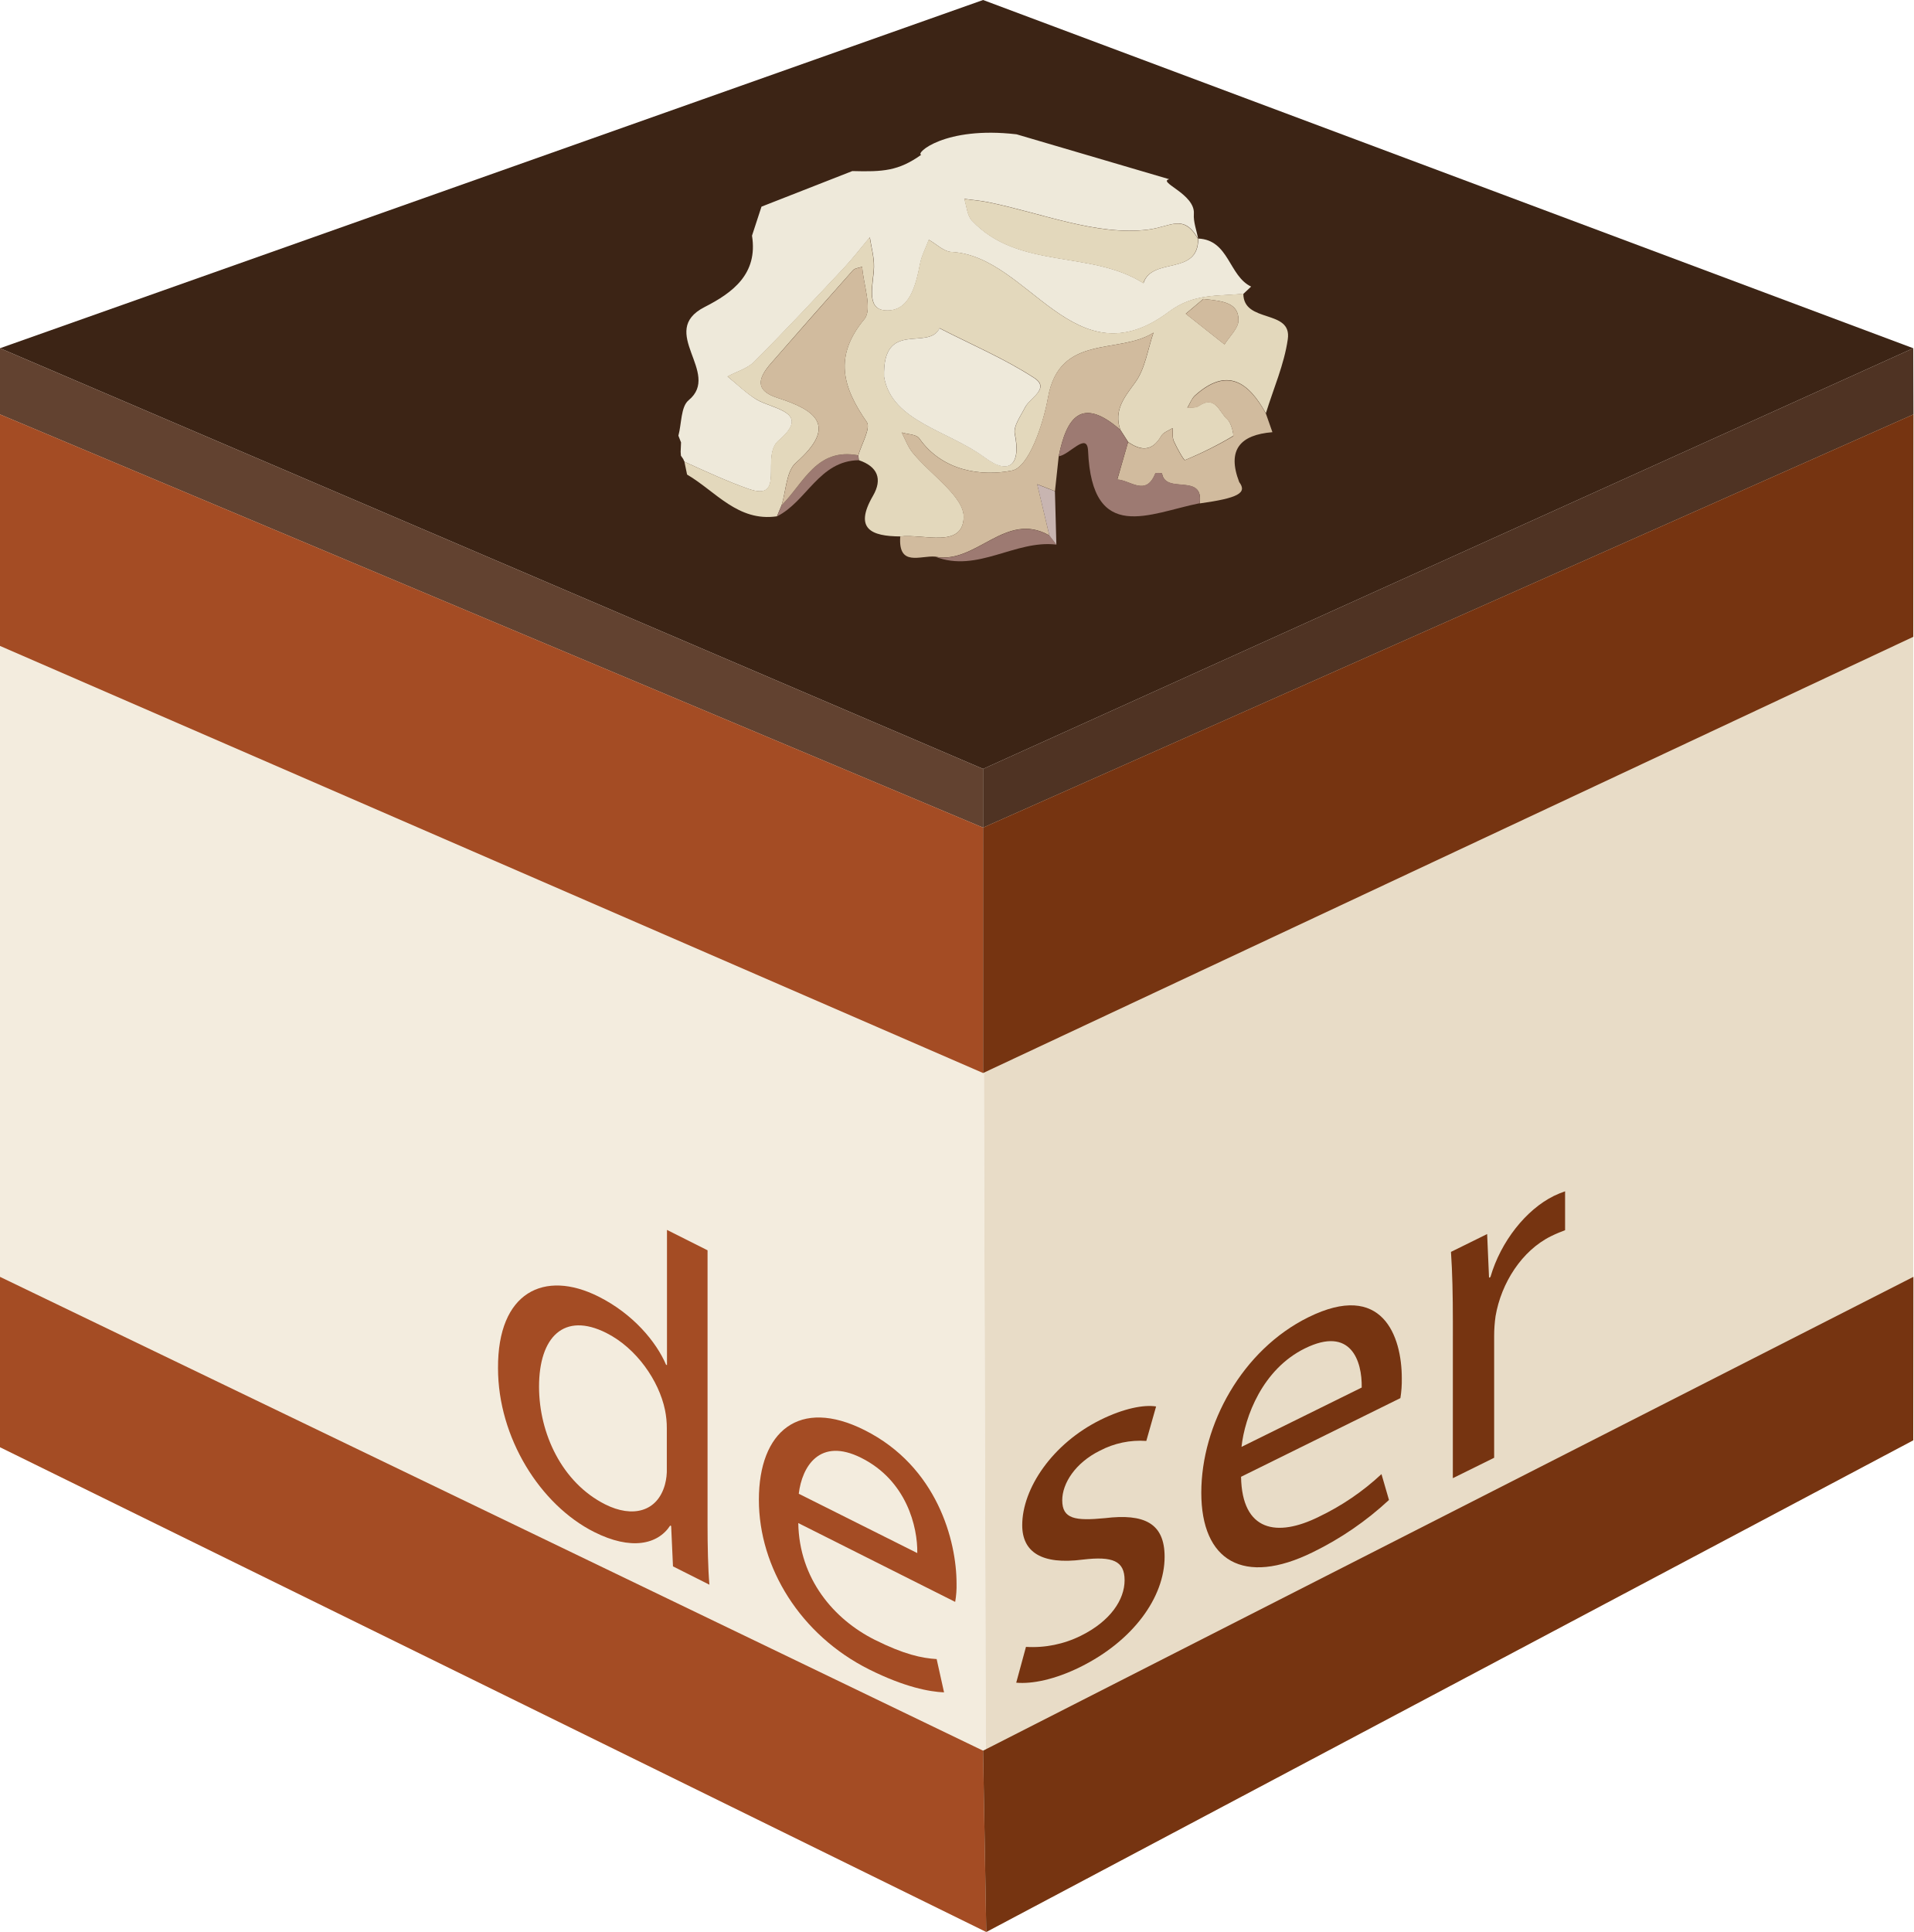
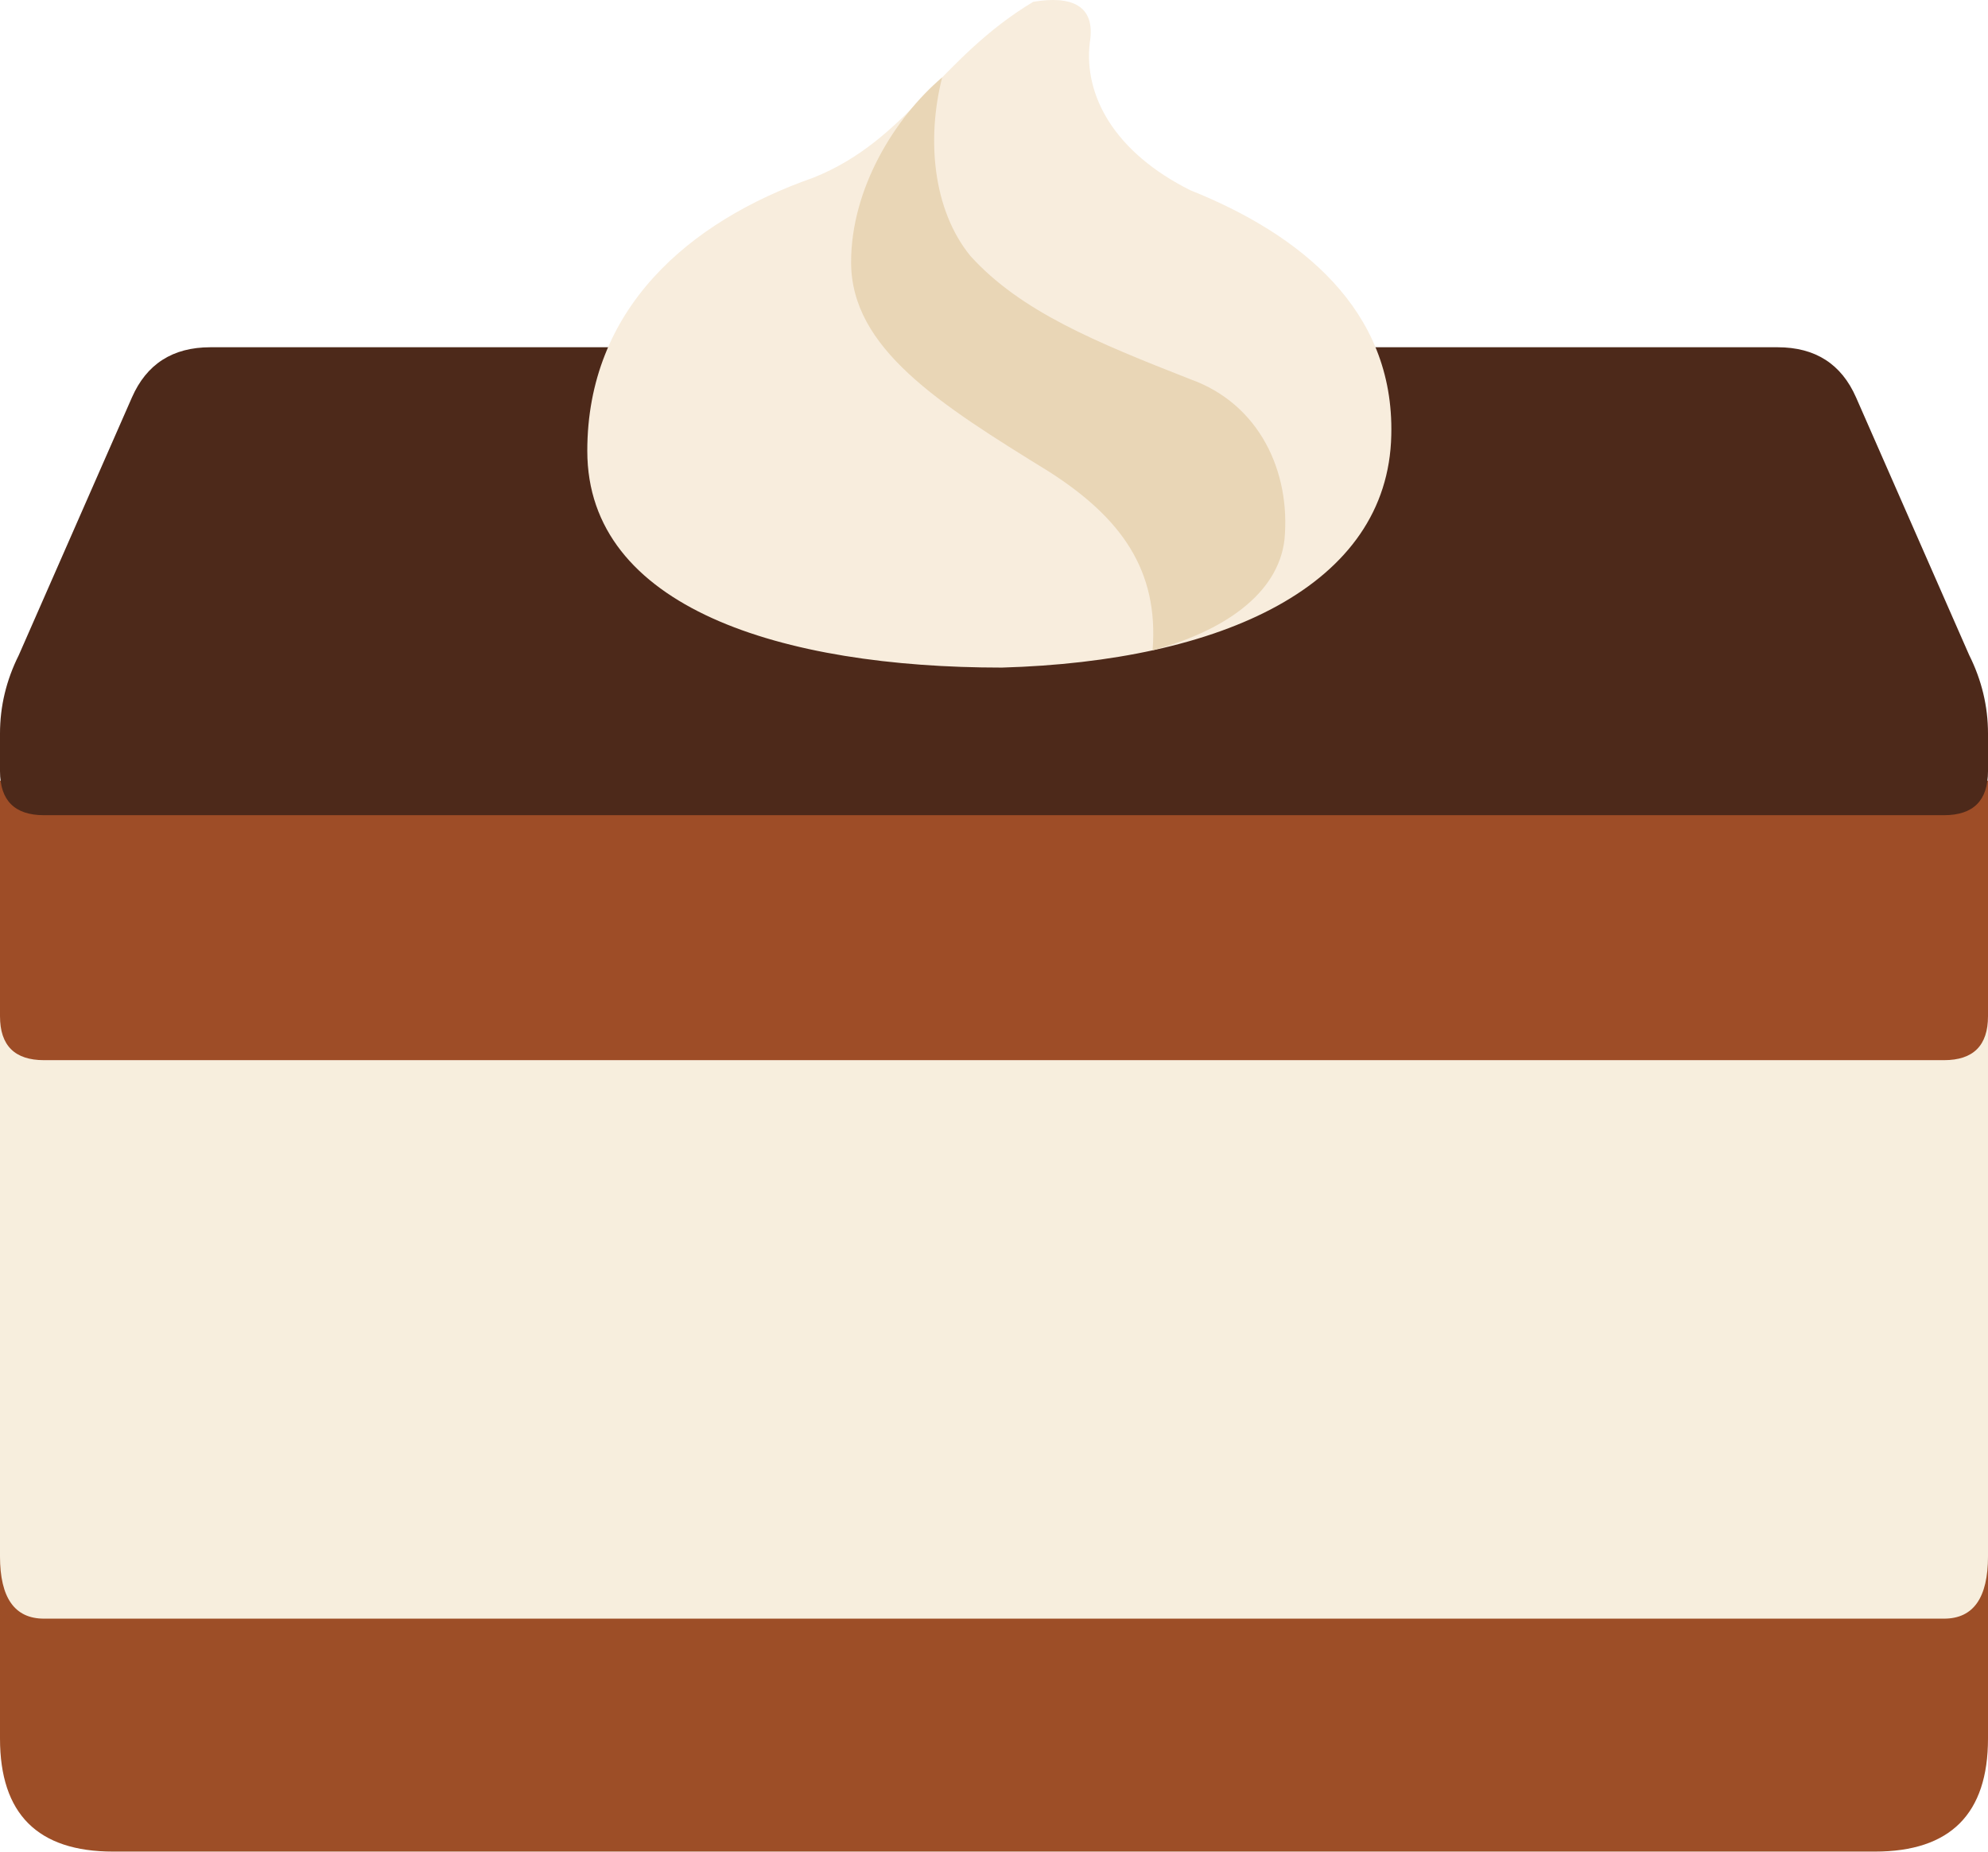
- <svg xmlns="http://www.w3.org/2000/svg" id="Layer_1" data-name="Layer 1" viewBox="0 0 586.72 592.35">
+ <svg xmlns="http://www.w3.org/2000/svg" id="Layer_1" data-name="Layer 1" viewBox="0 0 633 589.57">
  <defs>
-     <style>.cls-1{fill:#f3ecde;}.cls-2{fill:#e8dcc7;}.cls-3{fill:#3c2415;}.cls-4{fill:#a44c24;}.cls-5{fill:#763411;}.cls-6{fill:#624230;}.cls-7{fill:#4f3323;}.cls-8{fill:#eee9da;}.cls-9{fill:#e3d8bc;}.cls-10{fill:#d1bb9e;}.cls-11{fill:#9d7a72;}.cls-12{fill:#c8b5b1;}</style>
+     <style>
+       .cls-1 {
+         fill: #4d291a;
+       }
+ 
+       .cls-2 {
+         fill: #9e4d27;
+       }
+ 
+       .cls-3 {
+         fill: #f8eddd;
+       }
+ 
+       .cls-4 {
+         fill: #e9d6b6;
+       }
+ 
+       .cls-5 {
+         fill: #f7eedd;
+       }
+ 
+       .cls-6 {
+         fill: #9d4e27;
+       }
+     </style>
  </defs>
-   <polygon class="cls-1" points="0 106.77 0 443.72 302.43 592.35 301.45 235.75 0 106.77" />
-   <polygon class="cls-2" points="586.67 106.77 301.45 235.75 302.43 592.35 586.67 441.6 586.67 106.77" />
-   <polygon class="cls-3" points="301.45 0 586.67 106.77 301.45 235.75 0 106.77 301.45 0" />
-   <polygon class="cls-4" points="0 443.72 302.43 592.35 301.45 536.76 0 391.48 0 443.72" />
-   <polygon class="cls-5" points="586.67 441.6 302.43 592.35 301.45 536.76 586.72 391.48 586.67 441.6" />
-   <polygon class="cls-6" points="0 106.77 0 127.06 301.45 253.75 301.45 235.75 0 106.77" />
-   <polygon class="cls-7" points="586.67 106.77 586.72 127.06 301.45 253.75 301.45 235.75 586.67 106.77" />
-   <polygon class="cls-4" points="0 127.06 301.45 253.75 301.45 328.99 0 198.04 0 127.06" />
-   <polygon class="cls-5" points="586.72 127.06 301.45 253.75 301.45 328.99 586.68 195.25 586.72 127.06" />
-   <path class="cls-8" d="M415.17,108.78c-3.74.87,8,4.52,7.55,10.62-.18,2.5.84,5.08,1.32,7.63-4.5-7.81-8.29-3.68-15.39-2.8-15.76,1.94-32.62-5.1-49-8.42-2.4-.49-4.87-.67-7.3-1,.74,2.24.86,5.07,2.33,6.64,14.27,15.14,36.44,8.93,52.59,19.19,2.64-8.19,16.9-2.12,16.79-13.67,9.49.42,9.34,11.45,16.22,14.73l-2.33,2.19c-7.84.89-15.09-.28-22.94,5.59-29,21.7-42.82-17.23-66.6-18.39-2.37-.12-4.63-2.43-6.94-3.73-.91,2.43-2.18,4.79-2.68,7.3-1.31,6.72-3.25,14.91-10.75,14.34-6.07-.46-3.5-8.29-3.39-13.3.07-3-.82-6.07-1.28-9.11-2.66,3.17-5.19,6.47-8,9.48-9.06,9.65-18.11,19.33-27.46,28.7-2.1,2.11-5.41,3-8.16,4.5,2.91,2.34,5.61,5,8.78,7,5.08,3.08,17.23,3.8,6.86,12.65-5.61,4.8,2.49,18.93-9.29,14.79-6.23-2.19-13.07-5.33-19.52-8.27a2.78,2.78,0,0,1-.4-.81l-.75-1.09-.08-1.19.12-2.87-.81-2.07c1-3.7.73-8.89,3.14-10.87,10.16-8.36-9.74-21.11,4.91-28.58,8.58-4.37,16.4-10.14,14.52-21.87l2.91-8.9,27.85-10.91c9.36.25,14.13,0,21.14-5-2-.31,7.09-8.86,29.23-6.27" transform="translate(-56.64 -53.83)" />
-   <path class="cls-9" d="M267.32,199.33l-.81-3.93c6.46,2.94,13.3,6.08,19.53,8.27,11.78,4.14,3.68-10,9.29-14.79,10.37-8.85-1.78-9.57-6.86-12.65-3.17-1.93-5.87-4.62-8.78-7,2.75-1.47,6.06-2.39,8.16-4.5,9.35-9.37,18.4-19.05,27.46-28.7,2.82-3,5.35-6.31,8-9.48.46,3,1.35,6.08,1.28,9.11-.11,5-2.68,12.84,3.39,13.3,7.5.57,9.44-7.62,10.75-14.34.5-2.51,1.77-4.87,2.68-7.3,2.31,1.3,4.57,3.61,6.94,3.73,23.78,1.16,37.58,40.09,66.6,18.39,7.85-5.87,15.1-4.7,22.94-5.59,0,9.24,15,4.64,13.63,14-1.1,7.72-4.4,15.14-6.72,22.7-5.32-9.61-11.89-14.35-21.78-5.43-1,.94-1.55,2.48-2.3,3.74,1.16-.16,2.58.05,3.45-.55,5.22-3.56,6.38,2,8.81,4.06,1.24,1.06,2.11,4.93,1.75,5.14A112.8,112.8,0,0,1,420,194.88c-.32.13-2.46-3.67-3.41-5.8-.51-1.15-.29-2.63-.4-4-1.18.78-2.82,1.29-3.45,2.38-2.73,4.76-6.13,4.68-10.15,1.89l-2.43-3.78c-2-6,1.18-9.84,4.57-14.47,3.08-4.21,3.84-10.12,5.62-15.28-10.55,6.8-28.82.16-32.34,19.88-1.47,8.24-5.9,21.36-11,22.39-9.14,1.85-21.33.35-28.49-9.87-.87-1.24-3.55-1.22-5.38-1.79,1.09,2.07,1.88,4.37,3.33,6.15,5.49,6.77,16,13.6,15.68,20-.45,9.44-12.28,4.88-19.43,5.72-8.87-.05-14.3-2.27-8.4-12.44,3-5.18,1.41-9-4.33-10.94l-.15-1.5c1-3.48,3.89-8.33,2.57-10.23-7.38-10.62-10.22-20.08-.73-31.51,2.54-3.07-.3-10.59-.67-16.06-1,.34-2.23.41-2.83,1.07q-12.63,14.18-25.1,28.5c-3.81,4.36-5.29,8.29,2,10.63,11.8,3.76,18.44,8.58,5.61,19.89-3,2.62-3,8.59-4.38,13l-1.43,3.42C282.91,213.87,276.1,204.47,267.32,199.33Zm60.4-30c2.34,13.72,19.6,16.4,31,24.81,7.52,5.57,11.06,2,9.12-7.3-.5-2.4,1.83-5.5,3.15-8.13,1.5-3,7.83-5.78,2.78-9.05-9.12-5.92-19.28-10.23-29-15.22C341.29,161.58,327.23,151.56,327.72,169.37Zm97.92-23.86-5.4,4.55,11.88,9.4c1.51-2.46,4.25-4.91,4.28-7.4C436.47,146.75,431.89,146.1,425.64,145.51Z" transform="translate(-56.64 -53.83)" />
-   <path class="cls-9" d="M424,127c.11,11.55-14.15,5.48-16.79,13.67-16.15-10.26-38.32-4-52.59-19.19-1.47-1.57-1.59-4.4-2.33-6.64,2.43.33,4.9.51,7.3,1,16.43,3.32,33.29,10.36,49,8.42,7.1-.88,10.89-5,15.39,2.8Z" transform="translate(-56.64 -53.83)" />
-   <path class="cls-9" d="M265.41,189.44l-.81-2.06Z" transform="translate(-56.64 -53.83)" />
-   <path class="cls-9" d="M266.12,194.59l-.75-1.09Z" transform="translate(-56.64 -53.83)" />
-   <path class="cls-10" d="M332.69,218.31c7.15-.84,19,3.72,19.43-5.72.31-6.37-10.19-13.2-15.68-20-1.45-1.78-2.24-4.08-3.33-6.15,1.83.57,4.51.55,5.38,1.79,7.16,10.22,19.35,11.72,28.49,9.87,5.09-1,9.52-14.15,11-22.39,3.52-19.72,21.79-13.08,32.34-19.88-1.78,5.16-2.54,11.07-5.62,15.28-3.39,4.63-6.56,8.49-4.57,14.47-11.94-10.39-16.48-3.64-18.85,8.13-.38,3.57-.77,7.14-1.15,10.71l-5.45-2.13L378.42,218c-13.49-7.7-22.46,9-35,6.49C338.91,224.08,332,227.76,332.69,218.31Z" transform="translate(-56.64 -53.83)" />
-   <path class="cls-10" d="M402.55,189.39c4,2.79,7.42,2.87,10.15-1.89.63-1.09,2.27-1.6,3.45-2.38.11,1.33-.11,2.81.4,4,.95,2.13,3.09,5.93,3.41,5.8a112.8,112.8,0,0,0,14.78-7.32c.36-.21-.51-4.08-1.75-5.14-2.43-2.06-3.59-7.62-8.81-4.06-.87.6-2.29.39-3.45.55.75-1.26,1.26-2.8,2.3-3.74,9.89-8.92,16.46-4.18,21.78,5.43l2,5.7c-9.87.79-14,5.42-10.18,15.3,2.53,3.35-.35,4.9-12.11,6.54,1.31-9.47-10.45-2.6-11.56-9.16,0-.14-2-.26-2.06,0-2.88,7.21-7.67,2-11.66,1.86Z" transform="translate(-56.64 -53.83)" />
-   <path class="cls-11" d="M402.55,189.39l-3.33,11.43c4,.16,8.78,5.35,11.66-1.86.1-.24,2-.12,2.06,0,1.11,6.56,12.87-.31,11.56,9.16-15.21,3-33,12.75-34.22-16.07-.27-6-5.77,1.33-9,1.67,2.37-11.77,6.91-18.52,18.85-8.13Z" transform="translate(-56.64 -53.83)" />
-   <path class="cls-11" d="M343.44,224.53c12.52,2.49,21.49-14.19,35-6.49.71.93,1.43,1.85,2.14,2.77C367.91,219.27,356.44,229.54,343.44,224.53Z" transform="translate(-56.64 -53.83)" />
-   <path class="cls-12" d="M380.56,220.81c-.71-.92-1.43-1.84-2.14-2.77l-3.75-15.72,5.45,2.13" transform="translate(-56.64 -53.83)" />
-   <path class="cls-11" d="M319.81,193.43l.15,1.5c-12.18.18-15.91,12.65-25.07,17.22.48-1.14.95-2.28,1.42-3.42C303.08,202,307,191,319.81,193.43Z" transform="translate(-56.64 -53.83)" />
-   <path class="cls-8" d="M327.72,169.37c-.49-17.81,13.57-7.79,17-14.89,9.73,5,19.89,9.3,29,15.22,5.05,3.27-1.28,6.08-2.78,9.05-1.32,2.63-3.65,5.73-3.15,8.13,1.94,9.34-1.6,12.87-9.12,7.3C347.32,185.77,330.06,183.09,327.72,169.37Z" transform="translate(-56.64 -53.83)" />
-   <path class="cls-10" d="M319.81,193.43C307,191,303.08,202,296.31,208.73c1.39-4.42,1.42-10.39,4.39-13,12.83-11.31,6.19-16.13-5.61-19.89-7.33-2.34-5.85-6.27-2-10.63q12.51-14.3,25.1-28.5c.6-.66,1.87-.73,2.83-1.07.37,5.47,3.21,13,.67,16.06-9.49,11.43-6.65,20.89.73,31.51C323.7,185.1,320.77,190,319.81,193.43Z" transform="translate(-56.64 -53.83)" />
-   <path class="cls-10" d="M425.64,145.51c6.25.59,10.83,1.24,10.76,6.55,0,2.49-2.77,4.94-4.28,7.4l-11.88-9.4Z" transform="translate(-56.64 -53.83)" />
-   <path class="cls-4" d="M273.6,437.17v84.24c0,6.2.14,13.32.57,18.29L263,534.08l-.56-12.38-.29-.14c-3.83,5.86-12.06,7.64-23.28,2-16.61-8.32-29.52-29-29.52-50.21-.15-23.4,14.19-30.33,30.8-22,10.65,5.33,17.74,13.92,20.72,20.89l.29.14V430.92Zm-12.49,54.66a27.53,27.53,0,0,0-.57-5.76c-1.84-8.84-8.66-18.88-18-23.57C229.6,456,221.93,463.72,221.93,479c0,14.26,7,29.4,20.3,36.08,8.37,4.2,16,2.28,18.31-6.09a17.14,17.14,0,0,0,.57-5Z" transform="translate(-56.64 -53.83)" />
-   <path class="cls-4" d="M301.42,520.8c.29,17.14,10.94,29.52,23.43,35.78,8.94,4.48,14.48,5.66,19,5.92l2.27,10.21c-4.4-.18-12.06-1.57-23-7.05-21-10.52-33.78-31.17-33.78-52,0-21,12.35-31.4,32.36-21.38,22.43,11.23,28.25,34.16,28.25,47a28.27,28.27,0,0,1-.42,5.69Zm36.49,9.2c.14-8-3.27-22.23-17.18-29.19-12.78-6.4-18.17,2.7-19.16,11Z" transform="translate(-56.64 -53.83)" />
-   <path class="cls-5" d="M371.24,558.76a33.23,33.23,0,0,0,16.85-3.42c9.07-4.48,13.39-11.08,13.39-17s-3.6-7.43-12.81-6.34c-12.67,1.65-18.58-2.34-18.58-10.55,0-11.23,9.22-25,24.05-32.32,7.06-3.49,13.25-4.68,17-4.08l-3,10.57a26.55,26.55,0,0,0-14.26,3c-7.49,3.7-11.52,10-11.52,15.19,0,5.76,4,6.36,13.11,5.48,11.95-1.44,18.28,1.48,18.28,11.85,0,12.38-9.64,25.79-25.92,33.82-7.63,3.77-14.68,5.24-19.58,4.78Z" transform="translate(-56.64 -53.83)" />
-   <path class="cls-5" d="M437.19,506.61c.29,16.84,11.09,18.57,23.76,12.31a76.36,76.36,0,0,0,19.3-13.13l2.3,7.93a96.43,96.43,0,0,1-23.32,16C437.92,540.23,425,532.38,425,511.5s12.52-43.77,32.83-53.8c22.75-11.24,28.65,5.86,28.65,18.68a34.28,34.28,0,0,1-.43,6.11Zm37-27.36c.15-8.13-3.31-18.95-17.42-12-13,6.4-18.43,20.91-19.44,30.19Z" transform="translate(-56.64 -53.83)" />
-   <path class="cls-5" d="M502.14,459.12c0-8.21-.15-15.19-.58-21.46l11.09-5.47.58,13.39.43-.21c3.17-10.93,10.94-20.67,19.44-24.87a32.89,32.89,0,0,1,3.45-1.42V431c-1.29.5-2.59,1-4.32,1.85-8.92,4.41-15.26,14.31-17,24.52a43.32,43.32,0,0,0-.43,6.12v37.29l-12.67,6.26Z" transform="translate(-56.64 -53.83)" />
+   <path class="cls-6" d="M14,483.57h605c9.33,0,14,4.67,14,14v56c0,24-12,36-36,36H36c-24,0-36-12-36-36v-56c0-9.33,4.67-14,14-14Z" />
+   <path class="cls-5" d="M14,308.31h605c9.33,0,14,6.62,14,19.86v167.37c0,13.24-4.67,19.86-14,19.86H14c-9.33,0-14-6.62-14-19.86v-167.37c0-13.24,4.67-19.86,14-19.86Z" />
+   <path class="cls-2" d="M0,248.57h633v75c0,9.33-4.67,14-14,14H14c-9.33,0-14-4.67-14-14v-75Z" />
+   <path class="cls-1" d="M67,110.57h499c12,0,20.33,5.33,25,16l36,82c4,8,6,16.33,6,25v12c0,9.33-4.67,14-14,14H14c-9.33,0-14-4.67-14-14v-12c0-8.67,2-17,6-25l36-82c4.67-10.67,13-16,25-16Z" />
+   <path class="cls-3" d="M329,.57c12-2,20,1,18,13-2,17,8,35,32,47,35,14,65,38,64,78-1,48-54,72-124,74-70,0-132-19-132-69,0-45,32-73,72-87,30-12,40-38,70-56Z" />
+   <path class="cls-4" d="M300,24.63c-15,12.75-29,35.31-29,58.85,0,27.46,28,45.12,63,66.69,23,14.71,35,31.39,33,56.89,22-5.88,40-17.65,42-35.31,2-21.58-8-43.15-30-51-30-11.77-54-21.58-70-39.23-12-14.71-14-37.27-9-56.89Z" />
</svg>
